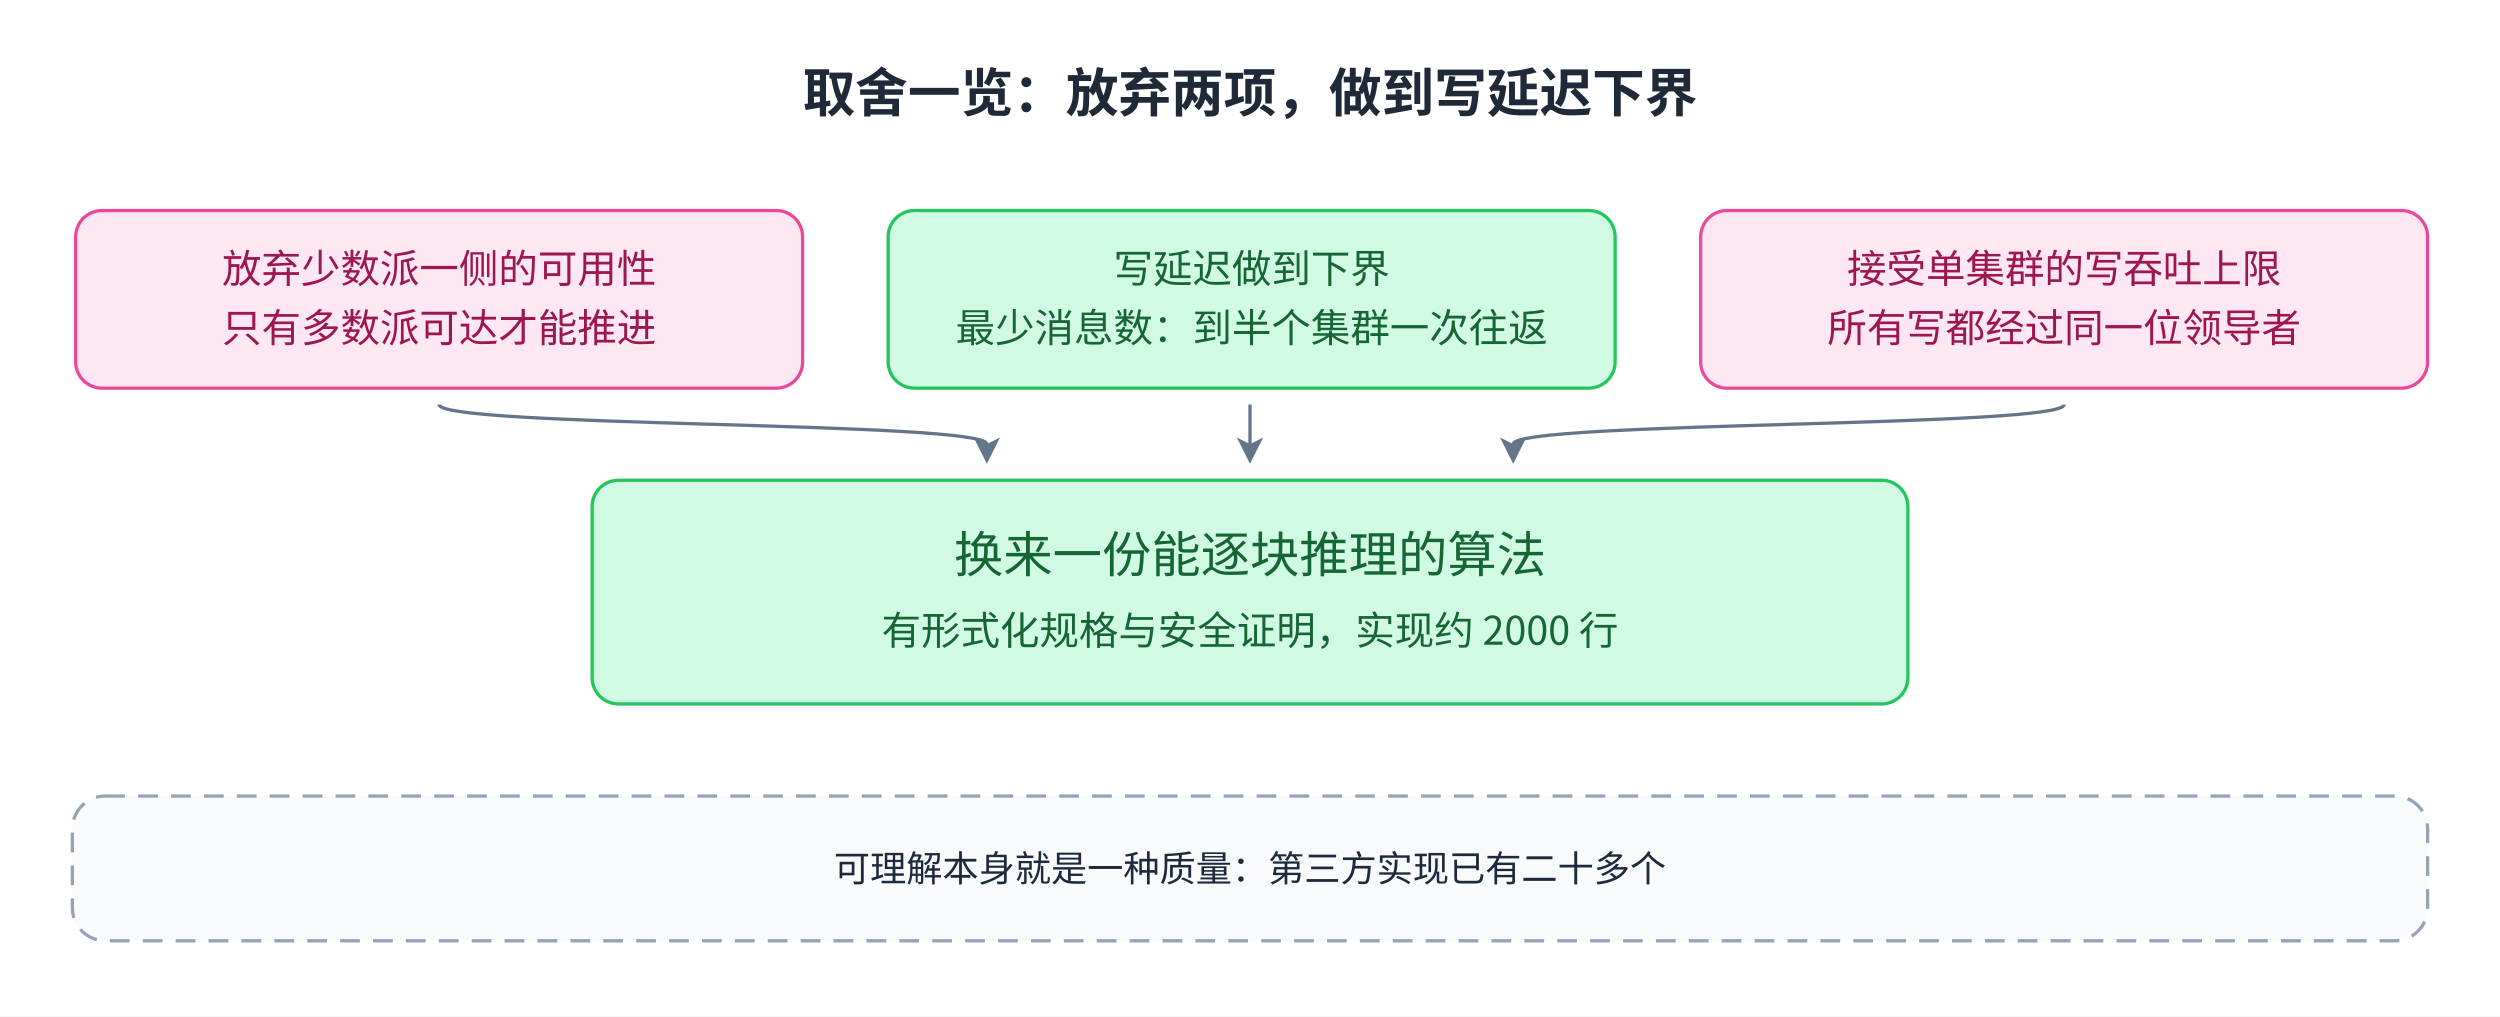
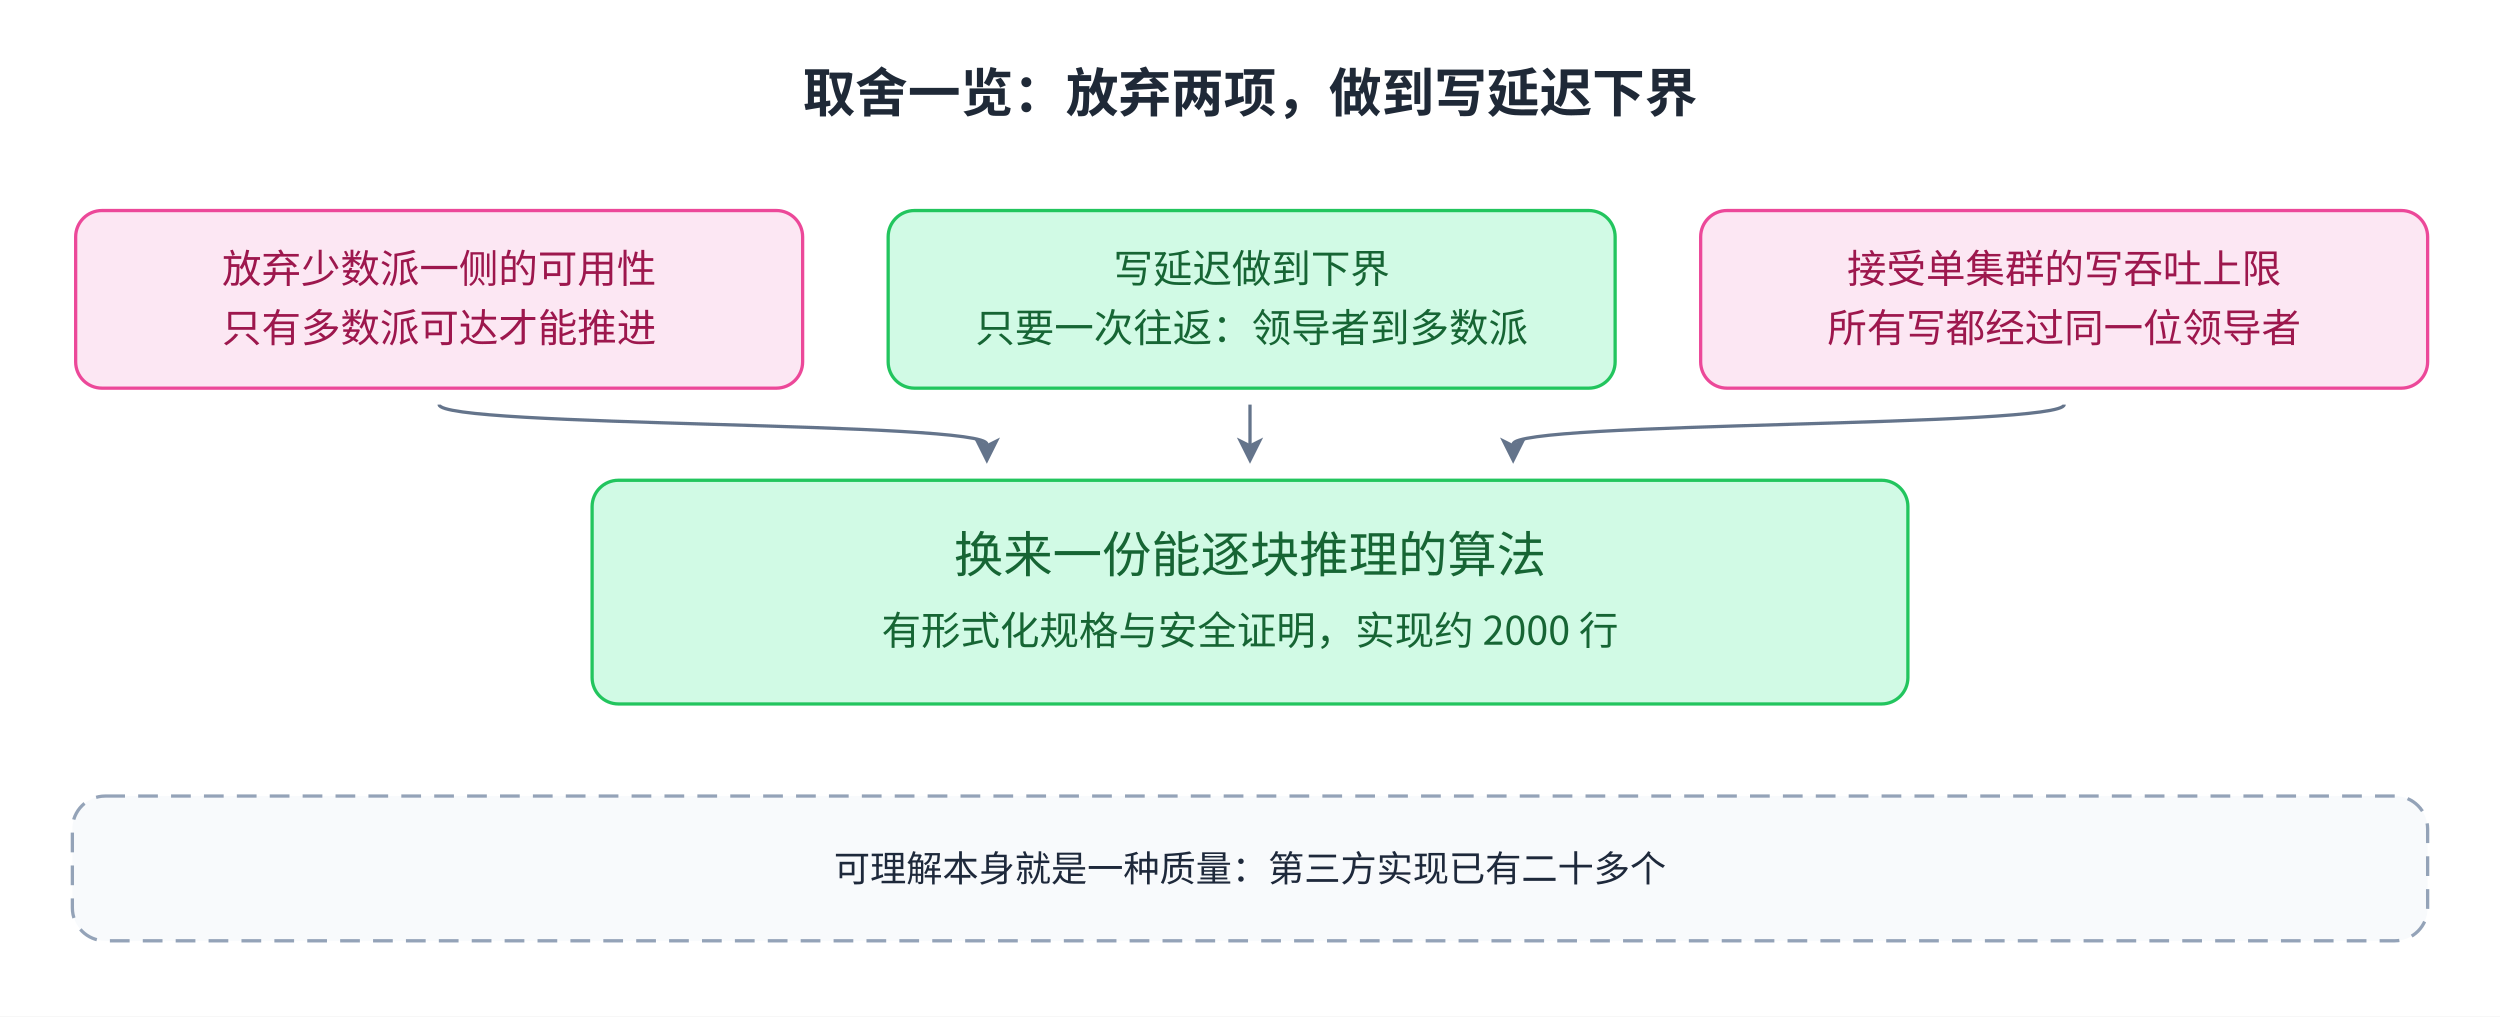
<svg xmlns="http://www.w3.org/2000/svg" viewBox="0 0 760 309" width="760" height="309" role="img" aria-labelledby="fig-raft-15-title fig-raft-15-desc">
  <defs>
    <style>
      text { font-family: 'PingFang SC', 'Microsoft YaHei', 'Noto Sans CJK SC', system-ui, sans-serif; }
    </style>
    <marker id="arrow" markerWidth="8" markerHeight="8" refX="2" refY="4" orient="auto" markerUnits="userSpaceOnUse">
      <path d="M0,0 L8,4 L0,8 L2,4 z" fill="#64748b" />
    </marker>
  </defs>
  <rect x="0" y="0" width="760" height="309" fill="#ffffff" />
  <text x="380.0" y="34" font-size="16" font-weight="600" fill="#1f2937" text-anchor="middle">取舍一览：放弃两项，做到写延迟下界</text>
  <rect x="23" y="64" width="221" height="54" rx="8" fill="#fce7f3" stroke="#ec4899" />
  <text x="133.5" y="86" font-size="12" fill="#9d174d" text-anchor="middle">放弃少数派一侧的可用性</text>
  <text x="133.5" y="104" font-size="12" fill="#9d174d" text-anchor="middle">只有多数派可达才能推进</text>
  <rect x="270" y="64" width="221" height="54" rx="8" fill="#d1fae5" stroke="#22c55e" />
  <text x="380.5" y="86" font-size="12" fill="#166534" text-anchor="middle">写延迟做到下界</text>
-   <text x="380.5" y="104" font-size="12" fill="#166534" text-anchor="middle">最少消息数：到半个集群一次往返</text>
+   <text x="380.5" y="104" font-size="12" fill="#166534" text-anchor="middle">只要一次往返：领导者到多数派</text>
  <rect x="517" y="64" width="221" height="54" rx="8" fill="#fce7f3" stroke="#ec4899" />
  <text x="627.5" y="86" font-size="12" fill="#9d174d" text-anchor="middle">接受单集群的写吞吐上限</text>
  <text x="627.5" y="104" font-size="12" fill="#9d174d" text-anchor="middle">所有写都经过同一位领导者</text>
  <path d="M133.5,123 C 133.5,130 300,128 300,135" fill="none" stroke="#64748b" marker-end="url(#arrow)" />
  <path d="M380,123 L380,135" fill="none" stroke="#64748b" marker-end="url(#arrow)" />
  <path d="M627.5,123 C 627.5,130 460,128 460,135" fill="none" stroke="#64748b" marker-end="url(#arrow)" />
  <rect x="180" y="146" width="400" height="68" rx="8" fill="#d1fae5" stroke="#22c55e" />
  <text x="380.0" y="174" font-size="15" fill="#166534" text-anchor="middle">换来一份能逐块推理的算法</text>
  <text x="380.0" y="196" font-size="12" fill="#166534" text-anchor="middle">有形式化规格与安全证明，实现约 2000 行</text>
  <rect x="22" y="242" width="716" height="44" rx="10" fill="#f8fafc" stroke="#94a3b8" stroke-dasharray="6,4" />
  <text x="380.0" y="268" font-size="11" fill="#1e293b" text-anchor="middle">可理解本身就是一种质量：第三方实现已有二十多个</text>
</svg>
